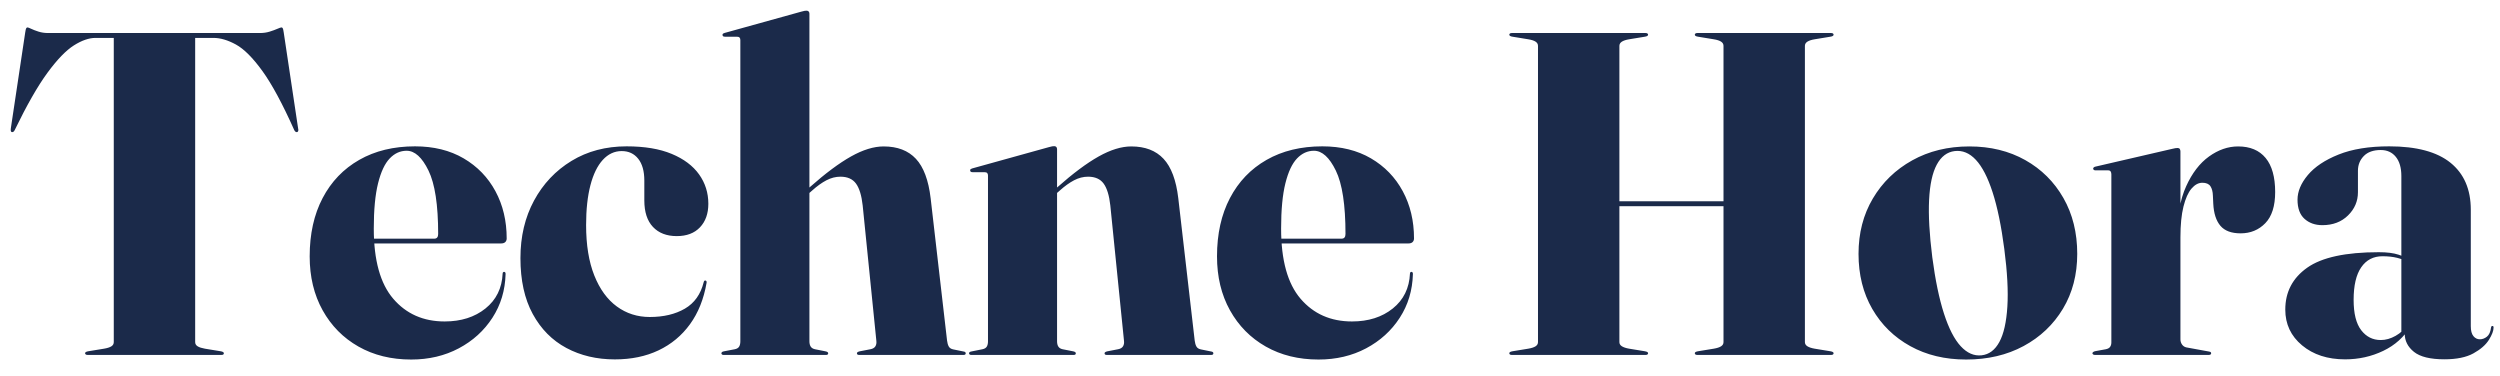
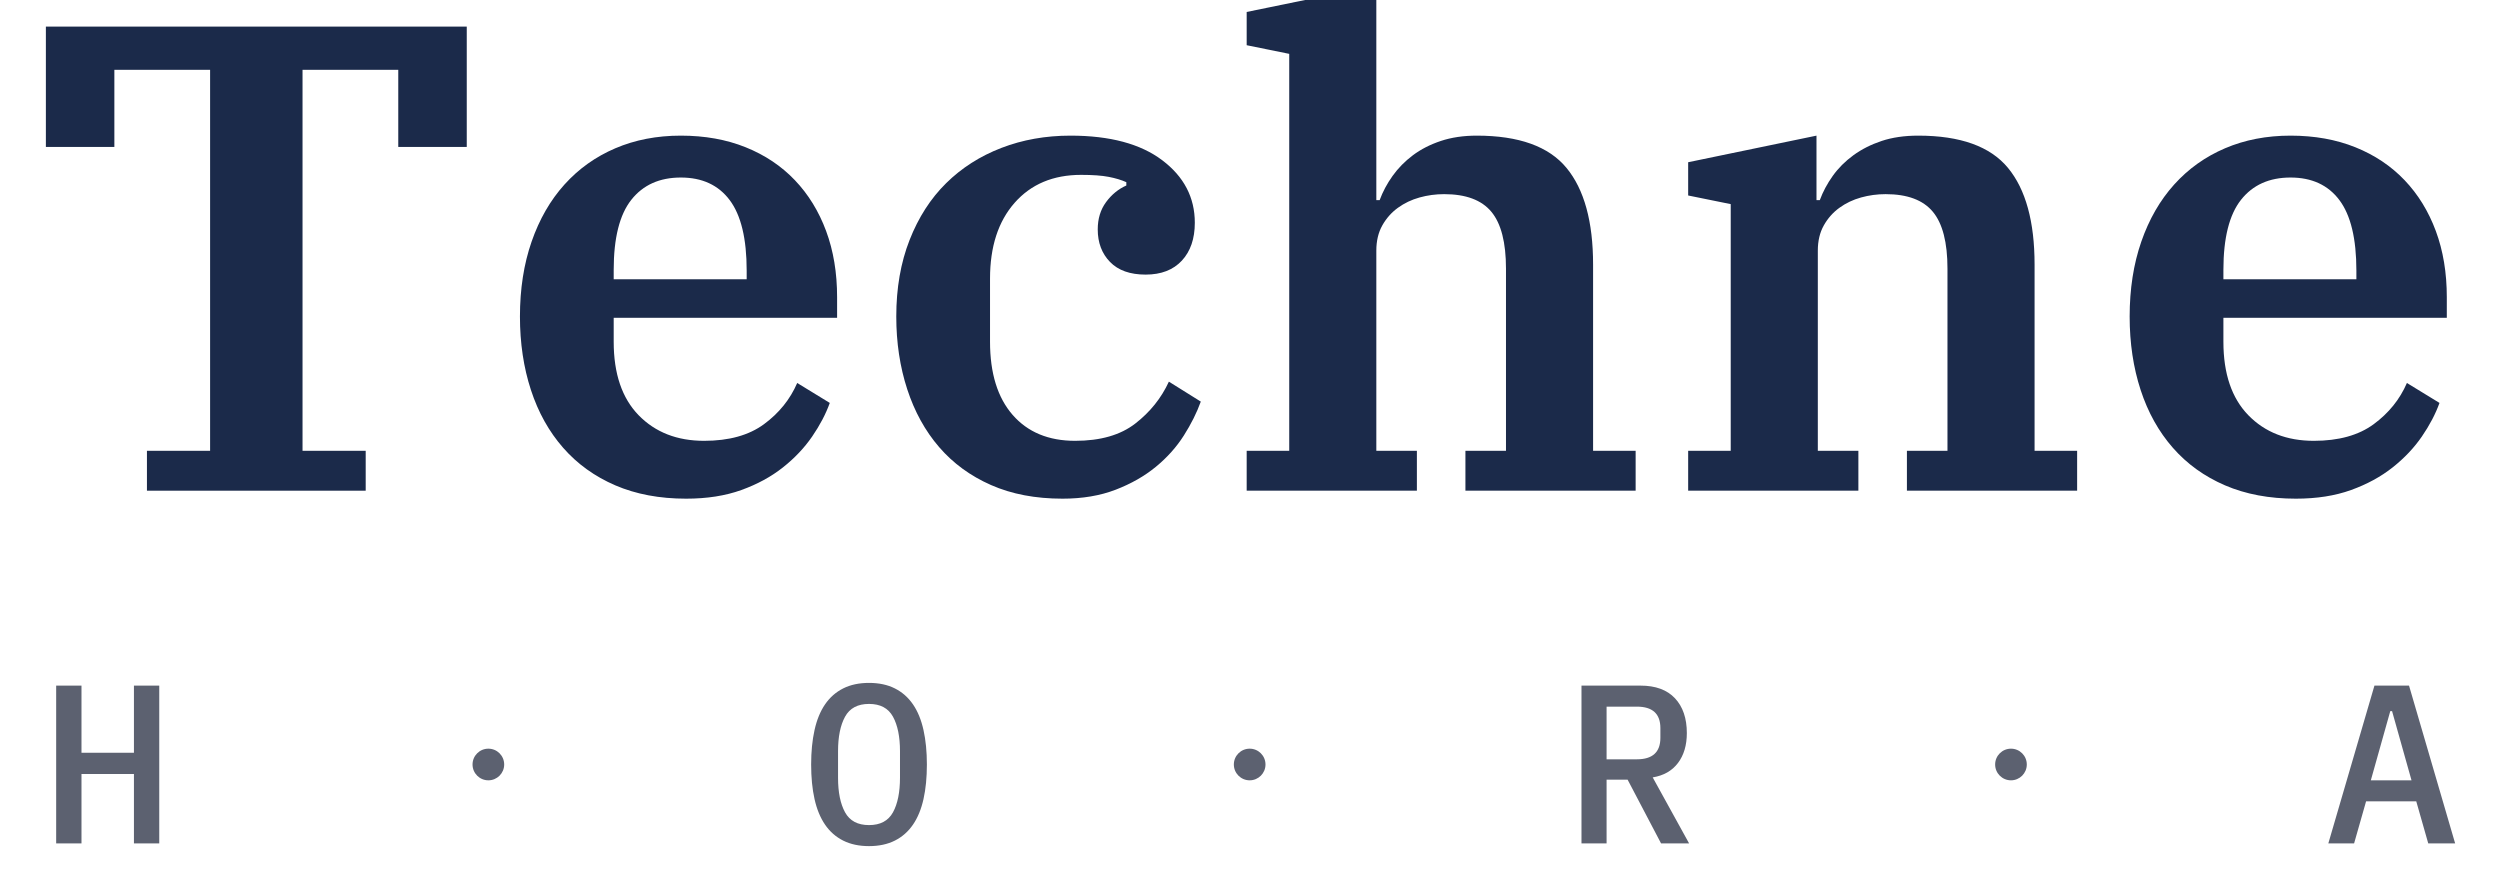
- <svg xmlns="http://www.w3.org/2000/svg" viewBox="0 0 233 35" role="img" aria-label="Techne Hora">
-   <path transform="translate(0.51 33.08) scale(0.02143)" d="M185.4 -1400.0H1106.597Q1129.397 -1400.0 1148.997 -1406.1Q1168.597 -1412.2 1182.497 -1418.3Q1196.396 -1424.4 1200.596 -1424.4Q1203.396 -1424.4 1205.696 -1421.1Q1207.996 -1417.8 1210.196 -1402L1272.596 -986.002Q1274.596 -978.002 1273.297 -974.402Q1271.997 -970.802 1268.997 -969.202Q1265.997 -968.402 1262.497 -970.102Q1258.997 -971.802 1256.197 -977.202Q1179.597 -1148.801 1117.298 -1234.901Q1054.998 -1321 1002.399 -1349.9Q949.799 -1378.8 904.199 -1378.8H824.996V-56Q824.996 -44 835.896 -37.4Q846.796 -30.8 867.396 -27.2L935.797 -16Q949.797 -13.6 949.797 -7.2Q949.797 0.0 938.997 0.0H357Q351.6 0.0 348.9 -2.3Q346.2 -4.6 346.2 -7.2Q346.2 -13.6 360.2 -16L428.601 -27.2Q450.001 -30.8 460.501 -37.4Q471.001 -44 471.001 -56V-1378.8H391.798Q349.198 -1378.8 297.698 -1346.3Q246.198 -1313.801 182.599 -1227.201Q118.999 -1140.601 39.8 -977.202Q37.2 -971.802 33.6 -970.102Q30 -968.402 27 -969.202Q24 -970.802 23.2 -974.402Q22.4 -978.002 23.4 -986.002L85.8 -1402Q88 -1417.8 90.4 -1421.1Q92.8 -1424.4 95.4 -1424.4Q99.4 -1424.4 112 -1418.3Q124.6 -1412.2 143.8 -1406.1Q163 -1400.0 185.4 -1400.0ZM2179.797 -506.401Q2179.797 -497.201 2173.797 -491.001Q2167.797 -484.801 2154.597 -484.801H1531.798V-505.601H1864.601Q1881.801 -505.601 1881.801 -526Q1881.801 -715.4 1839.801 -801.7Q1797.8 -888 1744.599 -888Q1702.999 -888 1670.998 -854.499Q1638.997 -820.999 1620.397 -746.399Q1601.797 -671.798 1601.797 -549.599Q1601.797 -342.999 1686.497 -244.298Q1771.197 -145.598 1909.997 -145.598Q2017.197 -145.598 2087.497 -201.998Q2157.797 -258.398 2162.197 -353.798Q2162.397 -358.398 2164.597 -359.898Q2166.797 -361.398 2167.797 -361.398Q2170.597 -361.398 2172.897 -359.498Q2175.197 -357.598 2174.997 -351.798Q2172.197 -245.599 2117.697 -161.499Q2063.197 -77.4 1971.398 -28.7Q1879.598 20.0 1764.399 20.0Q1634.599 20.0 1535.2 -36.4Q1435.8 -92.8 1379.4 -194.1Q1323 -295.4 1323 -428.8Q1323 -574.799 1379.3 -682.199Q1435.6 -789.599 1538.7 -848.399Q1641.799 -907.199 1780.999 -907.199Q1903.198 -907.199 1992.598 -854.9Q2081.998 -802.6 2130.897 -712Q2179.797 -621.4 2179.797 -506.401ZM3056.798 -657.4Q3056.798 -593.401 3020.498 -555.101Q2984.199 -516.802 2919.399 -516.802Q2853.6 -516.802 2816 -556.601Q2778.401 -596.401 2778.401 -672V-758.399Q2778.401 -819.799 2751.8 -853.2Q2725.2 -886.6 2679.999 -886.6Q2632.799 -886.6 2597.698 -848.199Q2562.597 -809.799 2543.897 -737.799Q2525.197 -665.799 2525.197 -564.798Q2525.197 -434.998 2560.797 -345.698Q2596.397 -256.398 2658.897 -210.698Q2721.397 -164.998 2801.998 -164.998Q2892.198 -164.998 2954.598 -201.198Q3016.998 -237.398 3036.598 -316.399Q3037.598 -320.799 3039.798 -322.599Q3041.998 -324.399 3044.598 -323.599Q3047.398 -322.799 3048.698 -320.099Q3049.998 -317.399 3048.998 -312.999Q3030.798 -207.799 2977.098 -133.699Q2923.398 -59.6 2840.499 -20.1Q2757.599 19.4 2650.2 19.4Q2532.2 19.4 2439.4 -30.3Q2346.6 -80 2293.1 -178.2Q2239.6 -276.4 2239.6 -421.2Q2239.6 -561.8 2298.7 -671.2Q2357.8 -780.599 2461.8 -843.899Q2565.799 -907.199 2701.399 -907.199Q2818.599 -907.199 2897.398 -874.4Q2976.198 -841.6 3016.498 -785.2Q3056.798 -728.8 3056.798 -657.4ZM3496.397 -1484.399V-59.6Q3496.397 -45 3501.997 -36.3Q3507.597 -27.6 3520.397 -24.8L3566.797 -15.6Q3577.997 -13.2 3577.997 -7.2Q3577.997 0.0 3568.797 0.0H3122.4Q3119 0.0 3116.3 -1.9Q3113.6 -3.8 3113.6 -7.2Q3113.6 -10 3116.3 -12.5Q3119 -15 3126 -16L3172.001 -24.8Q3185.601 -27.6 3190.801 -36.3Q3196.001 -45 3196.001 -59.2V-1369.6Q3196.001 -1376.6 3192.501 -1380.3Q3189.001 -1384 3180.801 -1384H3128.8Q3123 -1384 3120.7 -1386.3Q3118.4 -1388.6 3118.4 -1392Q3118.4 -1395.8 3121.1 -1397.6Q3123.8 -1399.4 3127.6 -1400.4L3460.397 -1492.799Q3470.997 -1495.599 3474.997 -1496.399Q3478.997 -1497.199 3483.997 -1497.199Q3490.197 -1497.199 3493.297 -1493.499Q3496.397 -1489.799 3496.397 -1484.399ZM3471.597 -682.8 3459.597 -695.6 3497.597 -729.2Q3599.397 -819.4 3677.197 -863.1Q3754.996 -906.799 3819.196 -906.799Q3909.396 -906.799 3959.597 -852.899Q4009.797 -798.999 4023.597 -681.599L4094.997 -62.4Q4096.997 -46.4 4102.497 -36.6Q4107.997 -26.8 4122.197 -24L4165.397 -15.2Q4171.597 -14.4 4173.897 -12.2Q4176.197 -10 4176.197 -7.2Q4176.197 -3.8 4173.897 -1.9Q4171.597 0.0 4166.997 0.0H3712.6Q3703 0.0 3703 -7.2Q3703 -12.8 3714.6 -15.6L3761.801 -24.8Q3777.001 -27.6 3783.201 -37.4Q3789.401 -47.2 3787.401 -62.4L3728 -650.399Q3720.8 -715.4 3698.9 -745.301Q3676.999 -775.201 3631.199 -775.201Q3600.198 -775.201 3570.398 -759.601Q3540.598 -744.001 3507.997 -714.8ZM4573.397 -895.199V-59.6Q4573.397 -45 4578.997 -36.3Q4584.597 -27.6 4597.397 -24.8L4643.797 -15.6Q4654.997 -13.2 4654.997 -7.2Q4654.997 0.0 4645.797 0.0H4199.4Q4196 0.0 4193.3 -1.9Q4190.6 -3.8 4190.6 -7.2Q4190.6 -9.8 4192.9 -12Q4195.2 -14.2 4201.4 -15.2L4249.001 -24.8Q4262.601 -27.6 4267.801 -36.3Q4273.001 -45 4273.001 -59.2V-780.4Q4273.001 -787.4 4269.501 -791.1Q4266.001 -794.8 4257.801 -794.8H4205.8Q4200 -794.8 4197.7 -797.1Q4195.4 -799.4 4195.4 -802.8Q4195.4 -806.6 4198.1 -808.4Q4200.8 -810.2 4204.6 -811.2L4537.397 -903.599Q4547.997 -906.399 4551.997 -907.199Q4555.997 -907.999 4560.997 -907.999Q4567.197 -907.999 4570.297 -904.299Q4573.397 -900.599 4573.397 -895.199ZM4548.597 -682.8 4536.597 -695.6 4574.597 -729.2Q4676.397 -819.4 4754.197 -863.1Q4831.996 -906.799 4896.196 -906.799Q4986.396 -906.799 5036.597 -852.899Q5086.797 -798.999 5100.597 -681.599L5171.997 -62.4Q5173.997 -46.4 5179.497 -36.6Q5184.997 -26.8 5199.197 -24L5242.397 -15.2Q5248.597 -14.4 5250.897 -12.2Q5253.197 -10 5253.197 -7.2Q5253.197 -3.8 5250.897 -1.9Q5248.597 0.0 5243.997 0.0H4789.6Q4780 0.0 4780 -7.2Q4780 -12.8 4791.6 -15.6L4838.801 -24.8Q4854.001 -27.6 4860.201 -37.4Q4866.401 -47.2 4864.401 -62.4L4805 -650.399Q4797.8 -715.4 4775.9 -745.301Q4753.999 -775.201 4708.199 -775.201Q4677.198 -775.201 4647.398 -759.601Q4617.598 -744.001 4584.997 -714.8ZM6125.797 -506.401Q6125.797 -497.201 6119.797 -491.001Q6113.797 -484.801 6100.597 -484.801H5477.798V-505.601H5810.601Q5827.801 -505.601 5827.801 -526Q5827.801 -715.4 5785.801 -801.7Q5743.8 -888 5690.599 -888Q5648.999 -888 5616.998 -854.499Q5584.997 -820.999 5566.397 -746.399Q5547.797 -671.798 5547.797 -549.599Q5547.797 -342.999 5632.497 -244.298Q5717.197 -145.598 5855.997 -145.598Q5963.197 -145.598 6033.497 -201.998Q6103.797 -258.398 6108.197 -353.798Q6108.397 -358.398 6110.597 -359.898Q6112.797 -361.398 6113.797 -361.398Q6116.597 -361.398 6118.897 -359.498Q6121.197 -357.598 6120.997 -351.798Q6118.197 -245.599 6063.697 -161.499Q6009.197 -77.4 5917.398 -28.7Q5825.598 20.0 5710.399 20.0Q5580.599 20.0 5481.2 -36.4Q5381.8 -92.8 5325.4 -194.1Q5269 -295.4 5269 -428.8Q5269 -574.799 5325.3 -682.199Q5381.6 -789.599 5484.7 -848.399Q5587.799 -907.199 5726.999 -907.199Q5849.198 -907.199 5938.598 -854.9Q6027.998 -802.6 6076.897 -712Q6125.797 -621.4 6125.797 -506.401ZM6842.198 -668.2H7619.799V-647H6842.198ZM7018.996 -56Q7018.996 -44.393 7029.896 -37.596Q7040.796 -30.8 7061.396 -27.2L7129.797 -16Q7143.796 -13.6 7143.796 -7.561Q7143.796 -4.149 7141.166 -2.075Q7138.536 0.0 7132.996 0.0H6551Q6545.461 0.0 6542.83 -2.075Q6540.2 -4.149 6540.2 -7.561Q6540.2 -13.6 6554.2 -16L6622.601 -27.2Q6644.001 -30.8 6654.501 -37.596Q6665 -44.393 6665 -56V-1344Q6665 -1355.607 6654.501 -1362.504Q6644.001 -1369.4 6622.601 -1372.8L6554.2 -1384Q6540.2 -1386.103 6540.2 -1392.8Q6540.2 -1395.6 6542.83 -1397.8Q6545.461 -1400.0 6551 -1400H7132.996Q7138.536 -1400.0 7141.166 -1397.8Q7143.796 -1395.6 7143.796 -1392.8Q7143.796 -1386.103 7129.797 -1384L7061.396 -1372.8Q7040.796 -1369.4 7029.896 -1362.504Q7018.996 -1355.607 7018.996 -1344ZM7825.797 -56Q7825.797 -44.393 7836.696 -37.596Q7847.596 -30.8 7868.196 -27.2L7936.597 -16Q7950.597 -13.6 7950.597 -7.561Q7950.597 -4.149 7947.967 -2.075Q7945.336 0.0 7939.797 0.0H7357.801Q7352.261 0.0 7349.631 -2.075Q7347.001 -4.149 7347.001 -7.561Q7347.001 -13.6 7361 -16L7429.401 -27.2Q7450.801 -30.8 7461.301 -37.596Q7471.801 -44.393 7471.801 -56V-1344Q7471.801 -1355.607 7461.301 -1362.504Q7450.801 -1369.4 7429.401 -1372.8L7361 -1384Q7347.001 -1386.103 7347.001 -1392.8Q7347.001 -1395.6 7349.631 -1397.8Q7352.261 -1400.0 7357.801 -1400.0H7939.797Q7945.336 -1400.0 7947.967 -1397.8Q7950.597 -1395.6 7950.597 -1392.8Q7950.597 -1386.103 7936.597 -1384L7868.196 -1372.8Q7847.596 -1369.4 7836.696 -1362.504Q7825.797 -1355.607 7825.797 -1344ZM8540.999 -906.799Q8678.399 -906.799 8784.099 -847.399Q8889.798 -788 8949.998 -682.6Q9010.198 -577.2 9010.198 -439.6Q9010.198 -304.4 8947.998 -200.9Q8885.798 -97.4 8776.999 -38.7Q8668.199 20.0 8526.999 20.0Q8389.6 20.0 8284.1 -38.3Q8178.6 -96.6 8118.8 -200.1Q8059 -303.6 8059 -439.6Q8059 -575 8121.3 -680.3Q8183.6 -785.6 8292.5 -846.199Q8401.399 -906.799 8540.999 -906.799ZM8594.199 1.6Q8643 -3.8 8671.5 -56.3Q8700.001 -108.8 8706.301 -209.9Q8712.602 -311 8693.002 -460.6Q8673.402 -610.8 8642.102 -707.4Q8610.802 -804 8569.401 -848.4Q8528 -892.8 8476.999 -886.6Q8427.599 -880.4 8399.198 -827.399Q8370.797 -774.399 8365.897 -673.999Q8360.996 -573.599 8379.796 -424.8Q8399.396 -276.2 8430.696 -179.5Q8461.997 -82.8 8503.497 -37.9Q8544.998 7 8594.199 1.6ZM9444.997 -519.599Q9444.997 -647.399 9483.797 -733.399Q9522.597 -819.399 9583.397 -863.099Q9644.197 -906.799 9709.797 -906.799Q9787.997 -906.799 9829.496 -856.6Q9870.996 -806.4 9870.996 -708.401Q9870.996 -617.202 9828.097 -573.002Q9785.197 -528.803 9720.598 -528.803Q9660.799 -528.803 9632.899 -561.602Q9604.999 -594.402 9601.799 -657.601L9600.199 -692.401Q9599.399 -718.801 9589.399 -733.801Q9579.399 -748.802 9554.199 -748.802Q9528.798 -748.802 9507.098 -723.401Q9485.398 -698.001 9472.197 -645.3Q9458.997 -592.6 9458.997 -511.599ZM9458.997 -885.599V-565.599V-67.6Q9458.997 -55.4 9465.797 -45.5Q9472.597 -35.6 9484.597 -32.8L9582.997 -14.8Q9588.797 -13.8 9590.697 -12Q9592.597 -10.2 9592.597 -7.2Q9592.597 -3.8 9589.897 -1.9Q9587.197 0.0 9581.797 0.0H9087.2Q9082 0.0 9079.1 -2.4Q9076.2 -4.8 9076.2 -7.4Q9076.2 -10.2 9079.9 -12.9Q9083.6 -15.6 9089.6 -16.6L9134.601 -24.8Q9148.201 -27.6 9153.401 -35.5Q9158.601 -43.4 9158.601 -54.4V-785.2Q9158.601 -793 9155.501 -797.9Q9152.401 -802.8 9144.201 -802.8H9088.2Q9084.8 -802.8 9082.1 -805.1Q9079.4 -807.4 9079.4 -810.0Q9079.4 -813.0 9082.1 -815.6Q9084.8 -818.2 9090.2 -819.2L9423.797 -896.399Q9431.997 -898.399 9436.797 -899.199Q9441.597 -899.999 9446.597 -899.999Q9453.597 -899.999 9456.297 -895.499Q9458.997 -890.999 9458.997 -885.599ZM10434.4 -92.8V-104.4L10419.801 -90.8V-777.997Q10419.801 -831.799 10395.7 -861.499Q10371.6 -891.2 10330.199 -891.2Q10281.798 -891.2 10256.398 -864.999Q10230.998 -838.799 10230.998 -801.199V-707.6Q10230.998 -649.2 10187.898 -606.801Q10144.799 -564.401 10076.199 -564.401Q10029.2 -564.401 9998.7 -591.801Q9968.2 -619.201 9968.2 -675.2Q9968.2 -728.8 10013.1 -782.4Q10058 -836 10146.9 -871.6Q10235.799 -907.199 10366.999 -907.199Q10545.198 -907.199 10633.497 -835.8Q10721.797 -764.4 10721.797 -631.6V-125.199Q10721.797 -95.599 10733.197 -81.799Q10744.597 -67.999 10761.197 -67.999Q10777.397 -67.999 10791.797 -79.299Q10806.197 -90.599 10809.797 -118.799Q10810.597 -123.199 10812.097 -124.599Q10813.597 -125.999 10815.397 -125.999Q10818.197 -125.999 10819.497 -124.599Q10820.797 -123.199 10820.797 -118.799Q10820.797 -97.999 10800.397 -65.399Q10779.997 -32.799 10733.298 -6.9Q10686.598 19 10606.999 19Q10515.0 19 10474.7 -13.3Q10434.4 -45.6 10434.4 -92.8ZM9915.001 -197.2Q9915.001 -311.999 10010.3 -379.399Q10105.6 -446.799 10321.799 -446.799Q10375.199 -446.799 10407.6 -435.999Q10440 -425.199 10467.8 -407.599L10459 -399.999Q10430 -415.199 10401.9 -422.199Q10373.799 -429.199 10337.799 -429.199Q10278.398 -429.199 10245.297 -381.199Q10212.197 -333.199 10212.197 -239.599Q10212.197 -150.599 10245.097 -107.699Q10277.998 -64.799 10330.198 -64.799Q10362.399 -64.799 10394.699 -82.999Q10427 -101.199 10447.4 -132L10459.8 -124.8Q10418.2 -54.8 10341.2 -17.8Q10264.2 19.2 10175 19.2Q10061.2 19.2 9988.1 -41.6Q9915.001 -102.4 9915.001 -197.2Z" fill="#1B2A4A" />
+ <svg xmlns="http://www.w3.org/2000/svg" viewBox="0 0 376 131" role="img" aria-label="Techne Hora">
+   <path d="M22.1 67.8H31.6V10.5H17.2V22.1H6.9V4.0H70.2V22.1H59.9V10.5H45.5V67.8H55.0V73.8H22.1Z" fill="#1B2A4A" />
+   <path d="M103.2 75.0Q97.2 75.0 92.55 73.0Q87.9 71.0 84.7 67.35Q81.5 63.7 79.85 58.65Q78.2 53.6 78.2 47.6Q78.2 41.4 79.95 36.35Q81.7 31.3 84.9 27.75Q88.1 24.2 92.55 22.3Q97.0 20.4 102.4 20.4Q107.8 20.4 112.15 22.15Q116.5 23.9 119.55 27.1Q122.6 30.3 124.25 34.75Q125.9 39.2 125.9 44.7V47.8H92.3V51.4Q92.3 58.6 96.05 62.45Q99.8 66.3 105.9 66.3Q111.5 66.3 114.9 63.8Q118.3 61.3 119.9 57.6L124.8 60.6Q123.9 63.1 122.15 65.65Q120.4 68.2 117.75 70.3Q115.1 72.4 111.5 73.7Q107.9 75.0 103.2 75.0ZM92.3 42.0H112.3V40.7Q112.3 33.5 109.75 30.1Q107.2 26.7 102.4 26.7Q97.6 26.7 94.95 30.05Q92.3 33.4 92.3 40.6Z" fill="#1B2A4A" />
+   <path d="M159.8 75.0Q153.7 75.0 149.05 72.95Q144.4 70.9 141.25 67.25Q138.1 63.6 136.45 58.55Q134.8 53.5 134.8 47.6Q134.8 41.2 136.8 36.1Q138.8 31 142.3 27.55Q145.8 24.1 150.6 22.25Q155.4 20.4 161.0 20.4Q169.9 20.4 174.8 24.1Q179.7 27.8 179.7 33.5Q179.7 37.1 177.75 39.2Q175.8 41.3 172.3 41.3Q168.8 41.3 166.95 39.4Q165.1 37.5 165.1 34.5Q165.1 32.1 166.35 30.4Q167.6 28.7 169.4 27.9V27.4Q168.3 26.9 166.75 26.6Q165.2 26.3 162.6 26.3Q156.3 26.3 152.6 30.5Q148.9 34.7 148.9 41.9V51.4Q148.9 58.5 152.3 62.4Q155.7 66.3 161.7 66.3Q167.4 66.3 170.75 63.7Q174.1 61.1 175.8 57.4L180.6 60.4Q179.7 62.9 178.05 65.5Q176.4 68.1 173.85 70.2Q171.3 72.3 167.8 73.65Q164.3 75.0 159.8 75.0Z" fill="#1B2A4A" />
+   <path d="M187.5 67.8H193.9V8.1L187.5 6.8V1.8L207 -2.2V30.1H207.5Q208.2 28.2 209.45 26.45Q210.7 24.7 212.5 23.35Q214.3 22 216.7 21.2Q219.1 20.4 222.1 20.4Q231.6 20.4 235.6 25.25Q239.6 30.1 239.6 39.8V67.8H246V73.8H220.4V67.8H226.5V40.4Q226.5 34.5 224.3 31.85Q222.1 29.2 217.2 29.2Q215.3 29.2 213.5 29.7Q211.7 30.2 210.25 31.25Q208.8 32.3 207.9 33.9Q207 35.5 207 37.7V67.8H213.1V73.8H187.5Z" fill="#1B2A4A" />
+   <path d="M253.9 67.8H260.3V30.7L253.9 29.4V24.4L273.2 20.4V30.1H273.7Q274.4 28.2 275.65 26.45Q276.9 24.7 278.75 23.35Q280.6 22 283.0 21.2Q285.4 20.4 288.5 20.4Q298 20.4 302 25.25Q306 30.1 306 39.8V67.8H312.4V73.8H286.8V67.8H292.9V40.4Q292.9 34.5 290.7 31.85Q288.5 29.2 283.6 29.2Q281.7 29.2 279.9 29.7Q278.1 30.2 276.65 31.25Q275.2 32.3 274.3 33.9Q273.4 35.5 273.4 37.7V67.8H279.5V73.8H253.9Z" fill="#1B2A4A" />
+   <path d="M345.3 75.0Q339.3 75.0 334.65 73.0Q330 71.0 326.8 67.35Q323.6 63.7 321.95 58.65Q320.3 53.6 320.3 47.6Q320.3 41.4 322.05 36.35Q323.8 31.3 327 27.75Q330.2 24.2 334.65 22.3Q339.1 20.4 344.5 20.4Q349.9 20.4 354.25 22.15Q358.6 23.9 361.65 27.1Q364.7 30.3 366.35 34.75Q368 39.2 368 44.7V47.8H334.4V51.4Q334.4 58.6 338.15 62.45Q341.9 66.3 348 66.3Q353.6 66.3 357 63.8Q360.4 61.3 362 57.6L366.9 60.6Q366 63.1 364.25 65.65Q362.5 68.2 359.85 70.3Q357.2 72.4 353.6 73.7Q350 75.0 345.3 75.0ZM334.4 42.0H354.4V40.7Q354.4 33.5 351.85 30.1Q349.3 26.7 344.5 26.7Q339.7 26.7 337.05 30.05Q334.4 33.4 334.4 40.6Z" fill="#1B2A4A" />
+   <path d="M20.144 116.41H12.256V126.848H8.448V103.116H12.256V113.214H20.144V103.116H23.952V126.848H20.144Z" fill="#5C6170" />
+   <path d="M130.7 127.256Q128.456 127.256 126.807 126.423Q125.158 125.59 124.087 124.026Q123.016 122.462 122.506 120.184Q121.996 117.906 121.996 114.982Q121.996 112.092 122.506 109.797Q123.016 107.502 124.087 105.938Q125.158 104.374 126.807 103.541Q128.456 102.708 130.7 102.708Q132.944 102.708 134.593 103.541Q136.242 104.374 137.313 105.938Q138.384 107.502 138.894 109.797Q139.404 112.092 139.404 114.982Q139.404 117.906 138.894 120.184Q138.384 122.462 137.313 124.026Q136.242 125.59 134.593 126.423Q132.944 127.256 130.7 127.256ZM130.7 124.094Q133.25 124.094 134.304 122.173Q135.358 120.252 135.358 116.954V112.976Q135.358 109.712 134.304 107.791Q133.25 105.87 130.7 105.87Q128.15 105.87 127.096 107.791Q126.042 109.712 126.042 112.976V116.988Q126.042 120.252 127.096 122.173Q128.15 124.094 130.7 124.094Z" fill="#5C6170" />
+   <path d="M241.63 126.848H237.856V103.116H246.73Q250.13 103.116 251.915 105.02Q253.7 106.924 253.7 110.256Q253.7 112.976 252.374 114.744Q251.048 116.512 248.566 116.92L254.04 126.848H249.824L244.792 117.26H241.63ZM246.186 114.2Q249.722 114.2 249.722 110.97V109.508Q249.722 106.278 246.186 106.278H241.63V114.2Z" fill="#5C6170" />
+   <path d="M365.208 126.848 363.406 120.524H355.858L354.056 126.848H350.18L357.116 103.116H362.318L369.254 126.848ZM359.768 106.958H359.496L356.572 117.362H362.692Z" fill="#5C6170" />
+   <circle cx="73.45" cy="114.98" r="2.38" fill="#5C6170" />
+   <circle cx="187.95" cy="114.98" r="2.38" fill="#5C6170" />
+   <circle cx="302.45" cy="114.98" r="2.38" fill="#5C6170" />
</svg>
